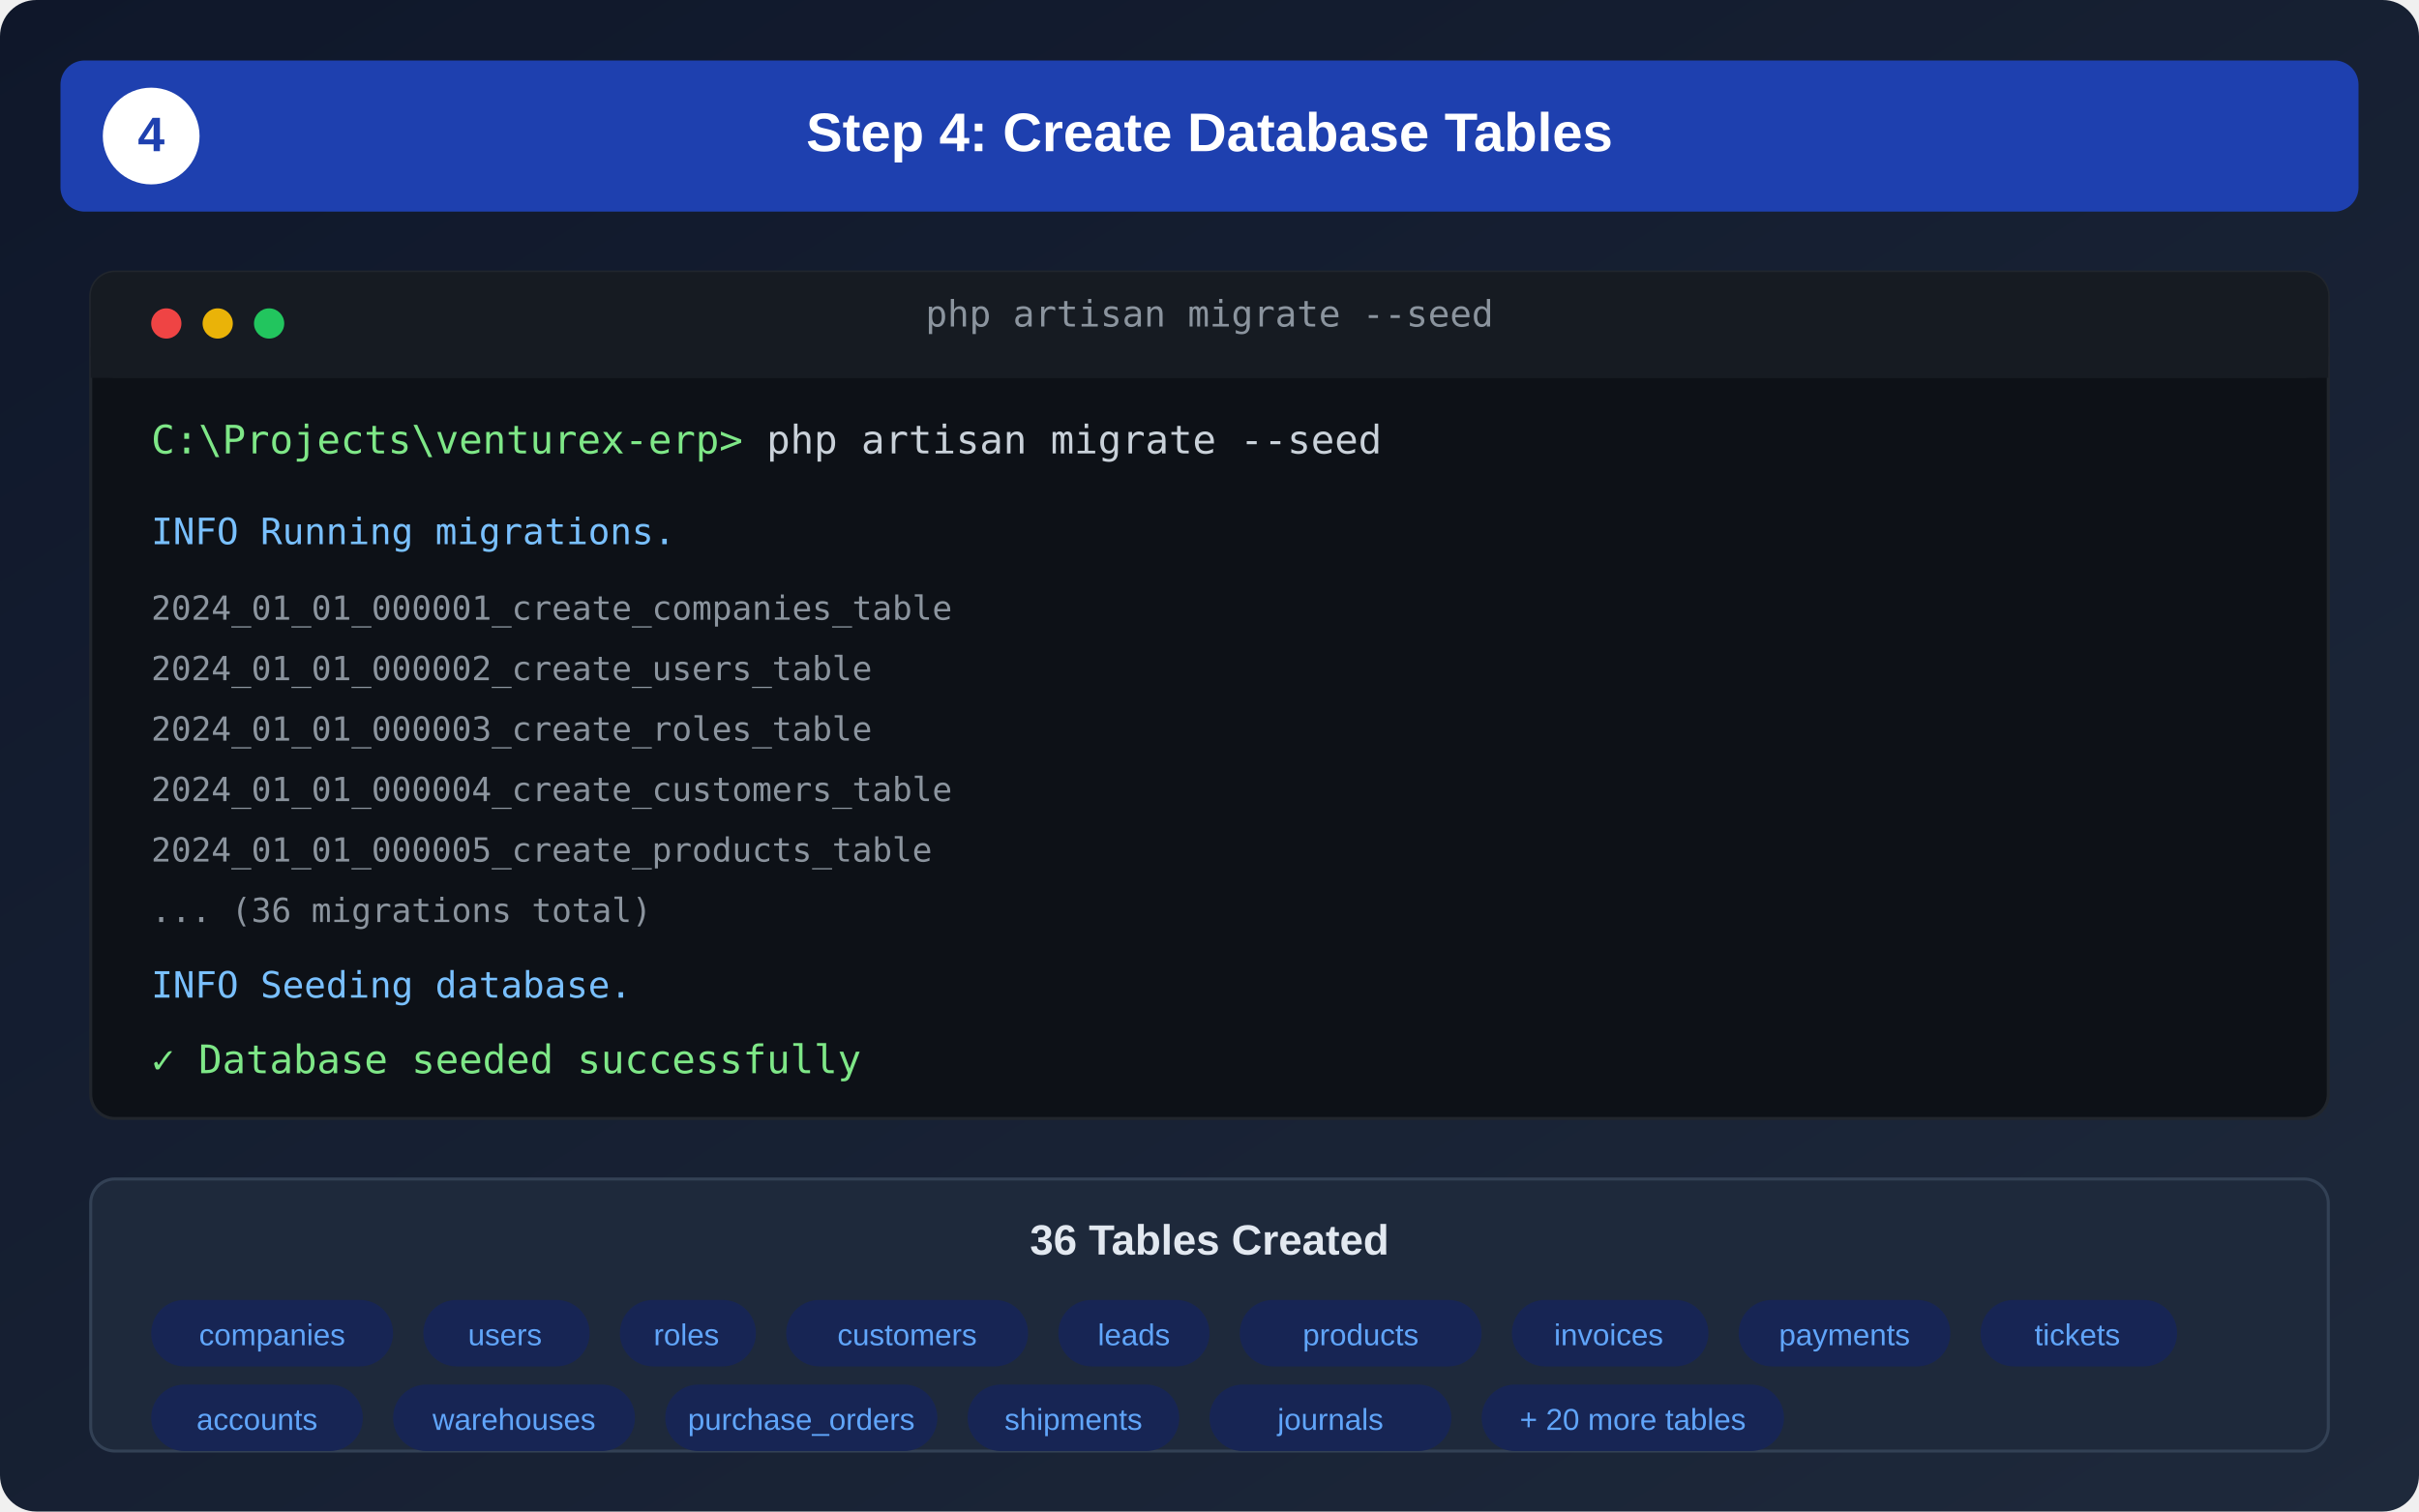
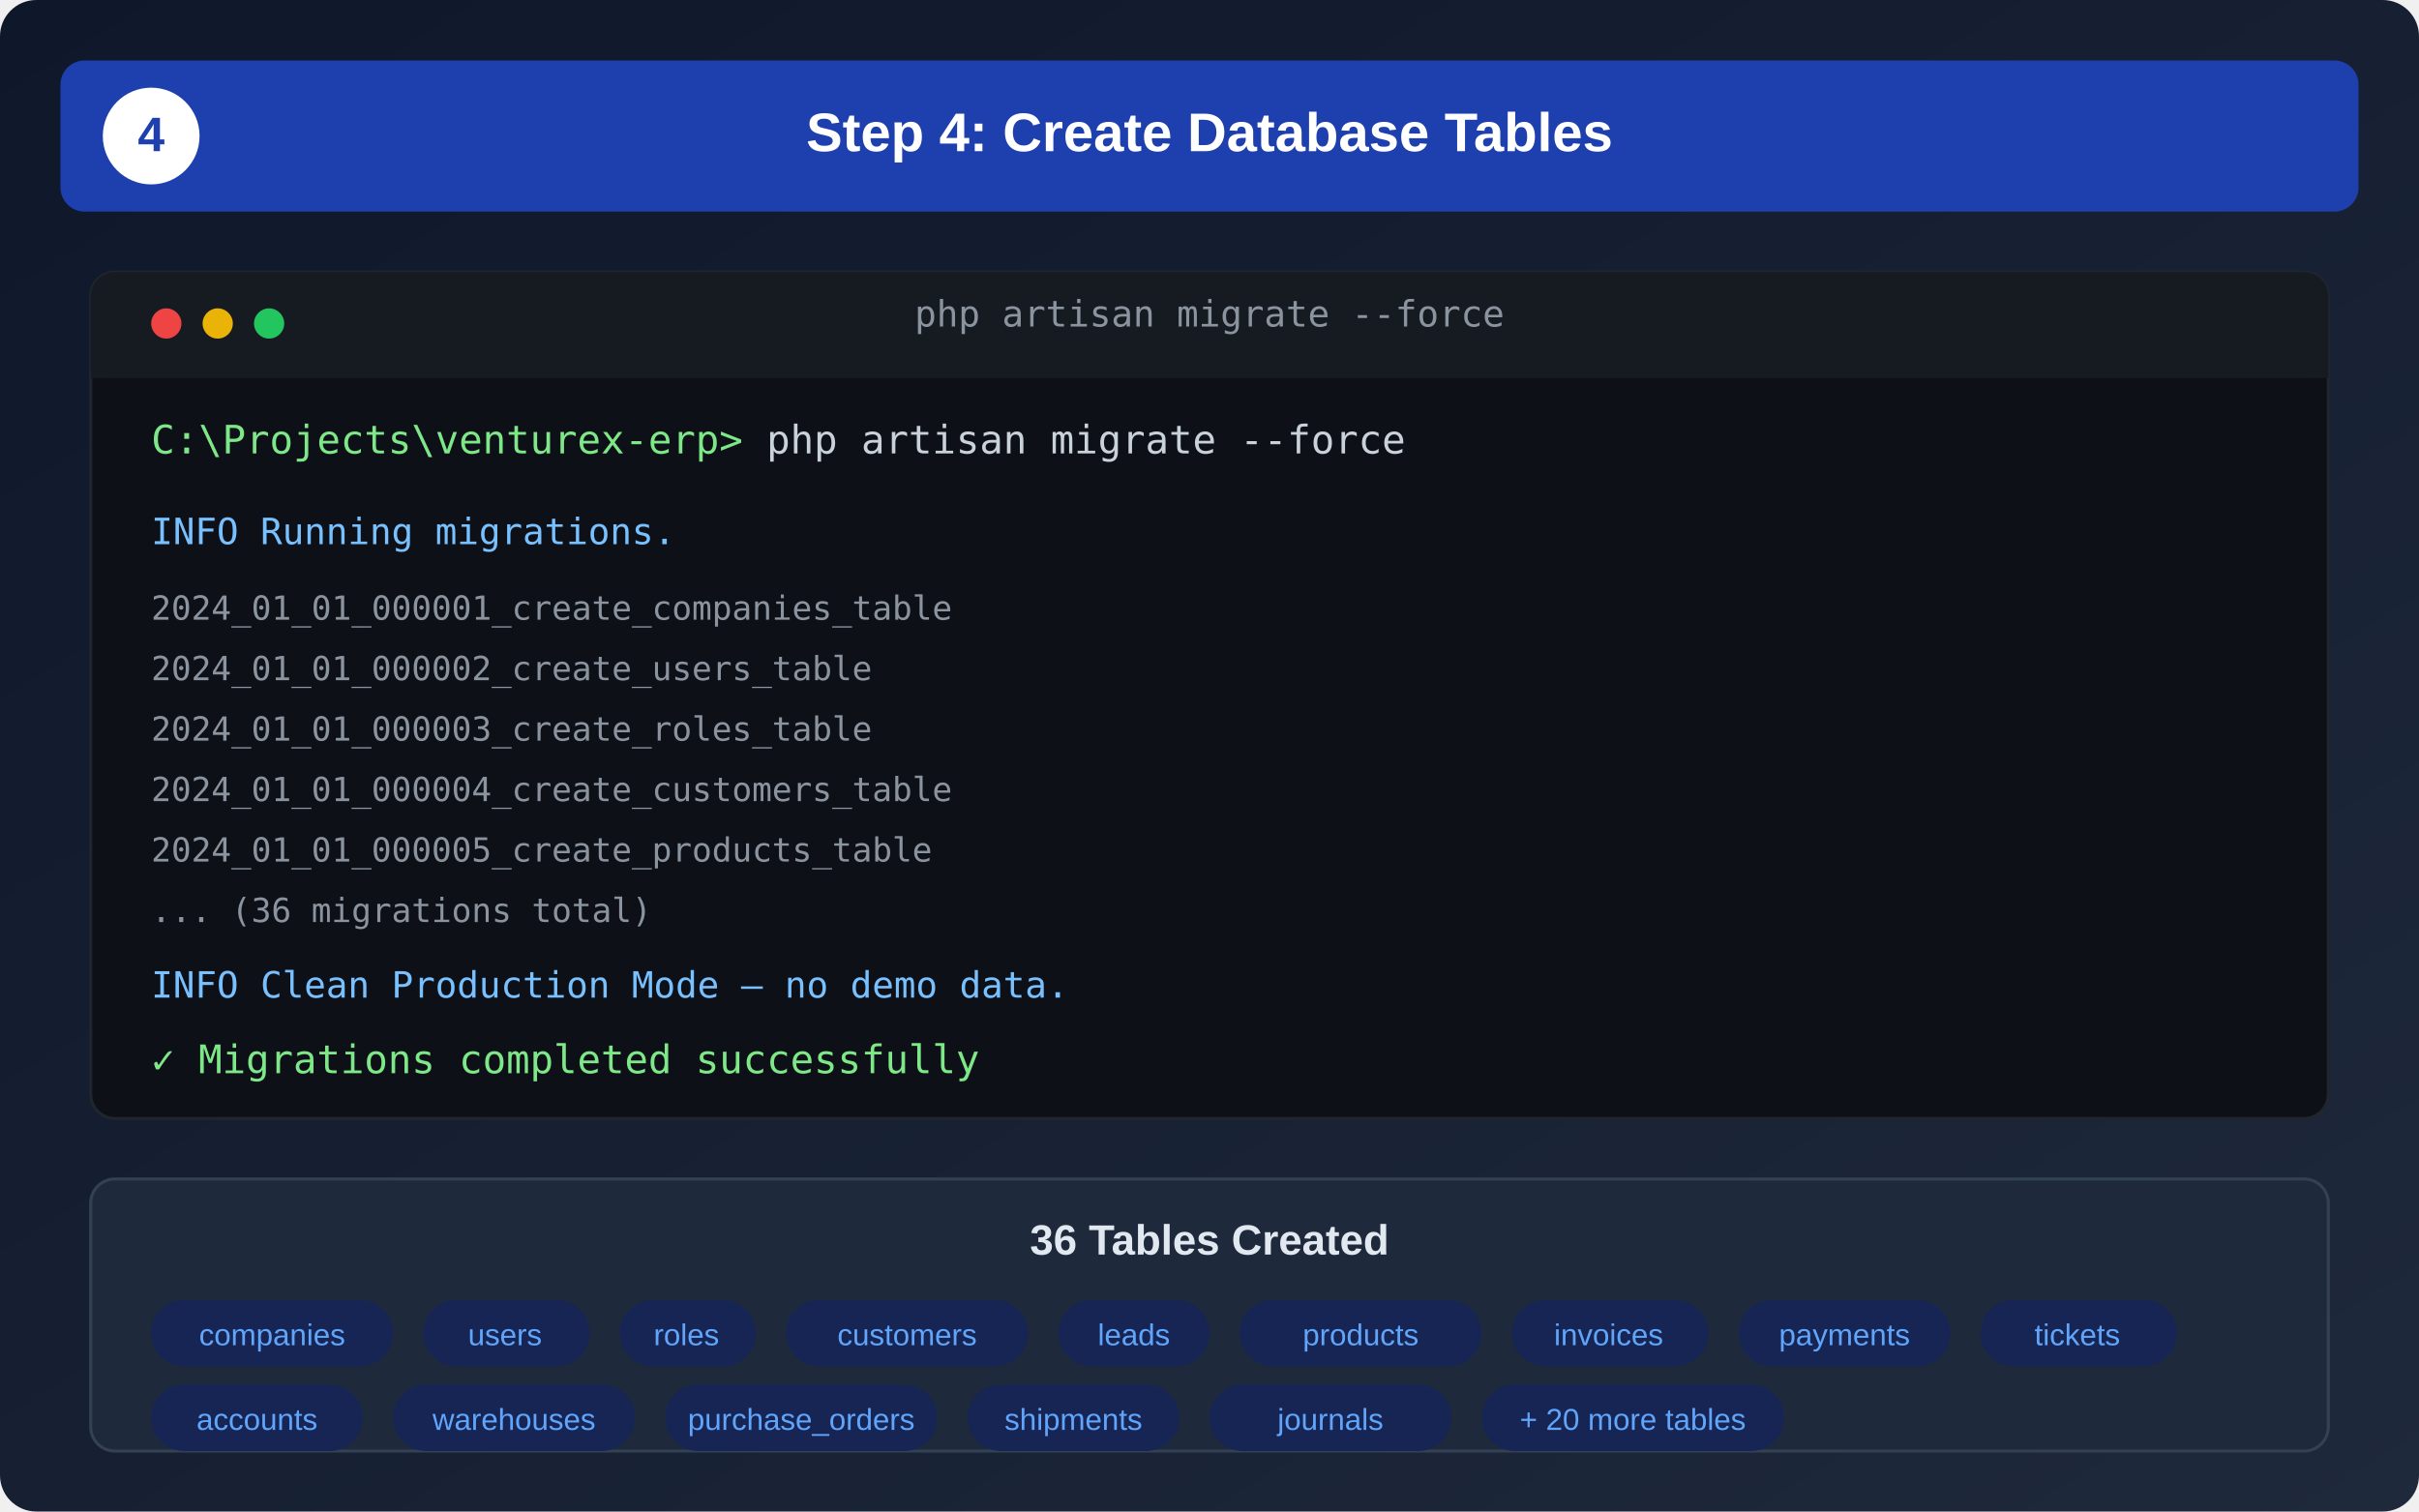
<svg xmlns="http://www.w3.org/2000/svg" viewBox="0 0 800 500">
  <defs>
    <linearGradient id="bg" x1="0%" y1="0%" x2="100%" y2="100%">
      <stop offset="0%" style="stop-color:#0f172a" />
      <stop offset="100%" style="stop-color:#1e293b" />
    </linearGradient>
  </defs>
  <rect width="800" height="500" fill="url(#bg)" rx="12" />
  <rect x="20" y="20" width="760" height="50" fill="#1e40af" rx="8" />
  <circle cx="50" cy="45" r="16" fill="white" />
  <text x="50" y="50" text-anchor="middle" fill="#1e40af" font-family="Arial" font-size="16" font-weight="bold">4</text>
  <text x="400" y="50" text-anchor="middle" fill="white" font-family="Arial,sans-serif" font-size="18" font-weight="bold">Step 4: Create Database Tables</text>
  <rect x="30" y="90" width="740" height="280" fill="#0d1117" stroke="#21262d" stroke-width="1" rx="8" />
  <rect x="30" y="90" width="740" height="35" fill="#161b22" rx="8" />
  <rect x="30" y="115" width="740" height="10" fill="#161b22" />
  <circle cx="55" cy="107" r="5" fill="#ef4444" />
  <circle cx="72" cy="107" r="5" fill="#eab308" />
  <circle cx="89" cy="107" r="5" fill="#22c55e" />
-   <text x="400" y="108" text-anchor="middle" fill="#8b949e" font-family="monospace" font-size="12">php artisan migrate --seed</text>
-   <text x="50" y="150" fill="#7ee787" font-family="monospace" font-size="13">C:\Projects\venturex-erp&gt; <tspan fill="#c9d1d9">php artisan migrate --seed</tspan>
+   <text x="400" y="108" text-anchor="middle" fill="#8b949e" font-family="monospace" font-size="12">php artisan migrate --force</text>
+   <text x="50" y="150" fill="#7ee787" font-family="monospace" font-size="13">C:\Projects\venturex-erp&gt; <tspan fill="#c9d1d9">php artisan migrate --force</tspan>
  </text>
  <text x="50" y="180" fill="#79c0ff" font-family="monospace" font-size="12">   INFO  Running migrations.</text>
  <text x="50" y="205" fill="#8b949e" font-family="monospace" font-size="11">  2024_01_01_000001_create_companies_table</text>
  <text x="50" y="225" fill="#8b949e" font-family="monospace" font-size="11">  2024_01_01_000002_create_users_table</text>
  <text x="50" y="245" fill="#8b949e" font-family="monospace" font-size="11">  2024_01_01_000003_create_roles_table</text>
  <text x="50" y="265" fill="#8b949e" font-family="monospace" font-size="11">  2024_01_01_000004_create_customers_table</text>
  <text x="50" y="285" fill="#8b949e" font-family="monospace" font-size="11">  2024_01_01_000005_create_products_table</text>
  <text x="50" y="305" fill="#8b949e" font-family="monospace" font-size="11">  ... (36 migrations total)</text>
-   <text x="50" y="330" fill="#79c0ff" font-family="monospace" font-size="12">   INFO  Seeding database.</text>
-   <text x="50" y="355" fill="#7ee787" font-family="monospace" font-size="13">✓ Database seeded successfully</text>
+   <text x="50" y="330" fill="#79c0ff" font-family="monospace" font-size="12">   INFO  Clean Production Mode — no demo data.</text>
+   <text x="50" y="355" fill="#7ee787" font-family="monospace" font-size="13">✓ Migrations completed successfully</text>
  <rect x="30" y="390" width="740" height="90" fill="#1e293b" stroke="#334155" stroke-width="1" rx="8" />
  <text x="400" y="415" text-anchor="middle" fill="#e2e8f0" font-family="Arial" font-size="14" font-weight="bold">36 Tables Created</text>
  <rect x="50" y="430" width="80" height="22" fill="#172554" rx="11" />
  <text x="90" y="445" text-anchor="middle" fill="#60a5fa" font-family="Arial" font-size="10">companies</text>
  <rect x="140" y="430" width="55" height="22" fill="#172554" rx="11" />
  <text x="167" y="445" text-anchor="middle" fill="#60a5fa" font-family="Arial" font-size="10">users</text>
  <rect x="205" y="430" width="45" height="22" fill="#172554" rx="11" />
  <text x="227" y="445" text-anchor="middle" fill="#60a5fa" font-family="Arial" font-size="10">roles</text>
  <rect x="260" y="430" width="80" height="22" fill="#172554" rx="11" />
  <text x="300" y="445" text-anchor="middle" fill="#60a5fa" font-family="Arial" font-size="10">customers</text>
  <rect x="350" y="430" width="50" height="22" fill="#172554" rx="11" />
  <text x="375" y="445" text-anchor="middle" fill="#60a5fa" font-family="Arial" font-size="10">leads</text>
  <rect x="410" y="430" width="80" height="22" fill="#172554" rx="11" />
  <text x="450" y="445" text-anchor="middle" fill="#60a5fa" font-family="Arial" font-size="10">products</text>
  <rect x="500" y="430" width="65" height="22" fill="#172554" rx="11" />
  <text x="532" y="445" text-anchor="middle" fill="#60a5fa" font-family="Arial" font-size="10">invoices</text>
  <rect x="575" y="430" width="70" height="22" fill="#172554" rx="11" />
  <text x="610" y="445" text-anchor="middle" fill="#60a5fa" font-family="Arial" font-size="10">payments</text>
  <rect x="655" y="430" width="65" height="22" fill="#172554" rx="11" />
  <text x="687" y="445" text-anchor="middle" fill="#60a5fa" font-family="Arial" font-size="10">tickets</text>
  <rect x="50" y="458" width="70" height="22" fill="#172554" rx="11" />
  <text x="85" y="473" text-anchor="middle" fill="#60a5fa" font-family="Arial" font-size="10">accounts</text>
  <rect x="130" y="458" width="80" height="22" fill="#172554" rx="11" />
  <text x="170" y="473" text-anchor="middle" fill="#60a5fa" font-family="Arial" font-size="10">warehouses</text>
  <rect x="220" y="458" width="90" height="22" fill="#172554" rx="11" />
  <text x="265" y="473" text-anchor="middle" fill="#60a5fa" font-family="Arial" font-size="10">purchase_orders</text>
  <rect x="320" y="458" width="70" height="22" fill="#172554" rx="11" />
  <text x="355" y="473" text-anchor="middle" fill="#60a5fa" font-family="Arial" font-size="10">shipments</text>
  <rect x="400" y="458" width="80" height="22" fill="#172554" rx="11" />
  <text x="440" y="473" text-anchor="middle" fill="#60a5fa" font-family="Arial" font-size="10">journals</text>
  <rect x="490" y="458" width="100" height="22" fill="#172554" rx="11" />
  <text x="540" y="473" text-anchor="middle" fill="#60a5fa" font-family="Arial" font-size="10">+ 20 more tables</text>
</svg>
